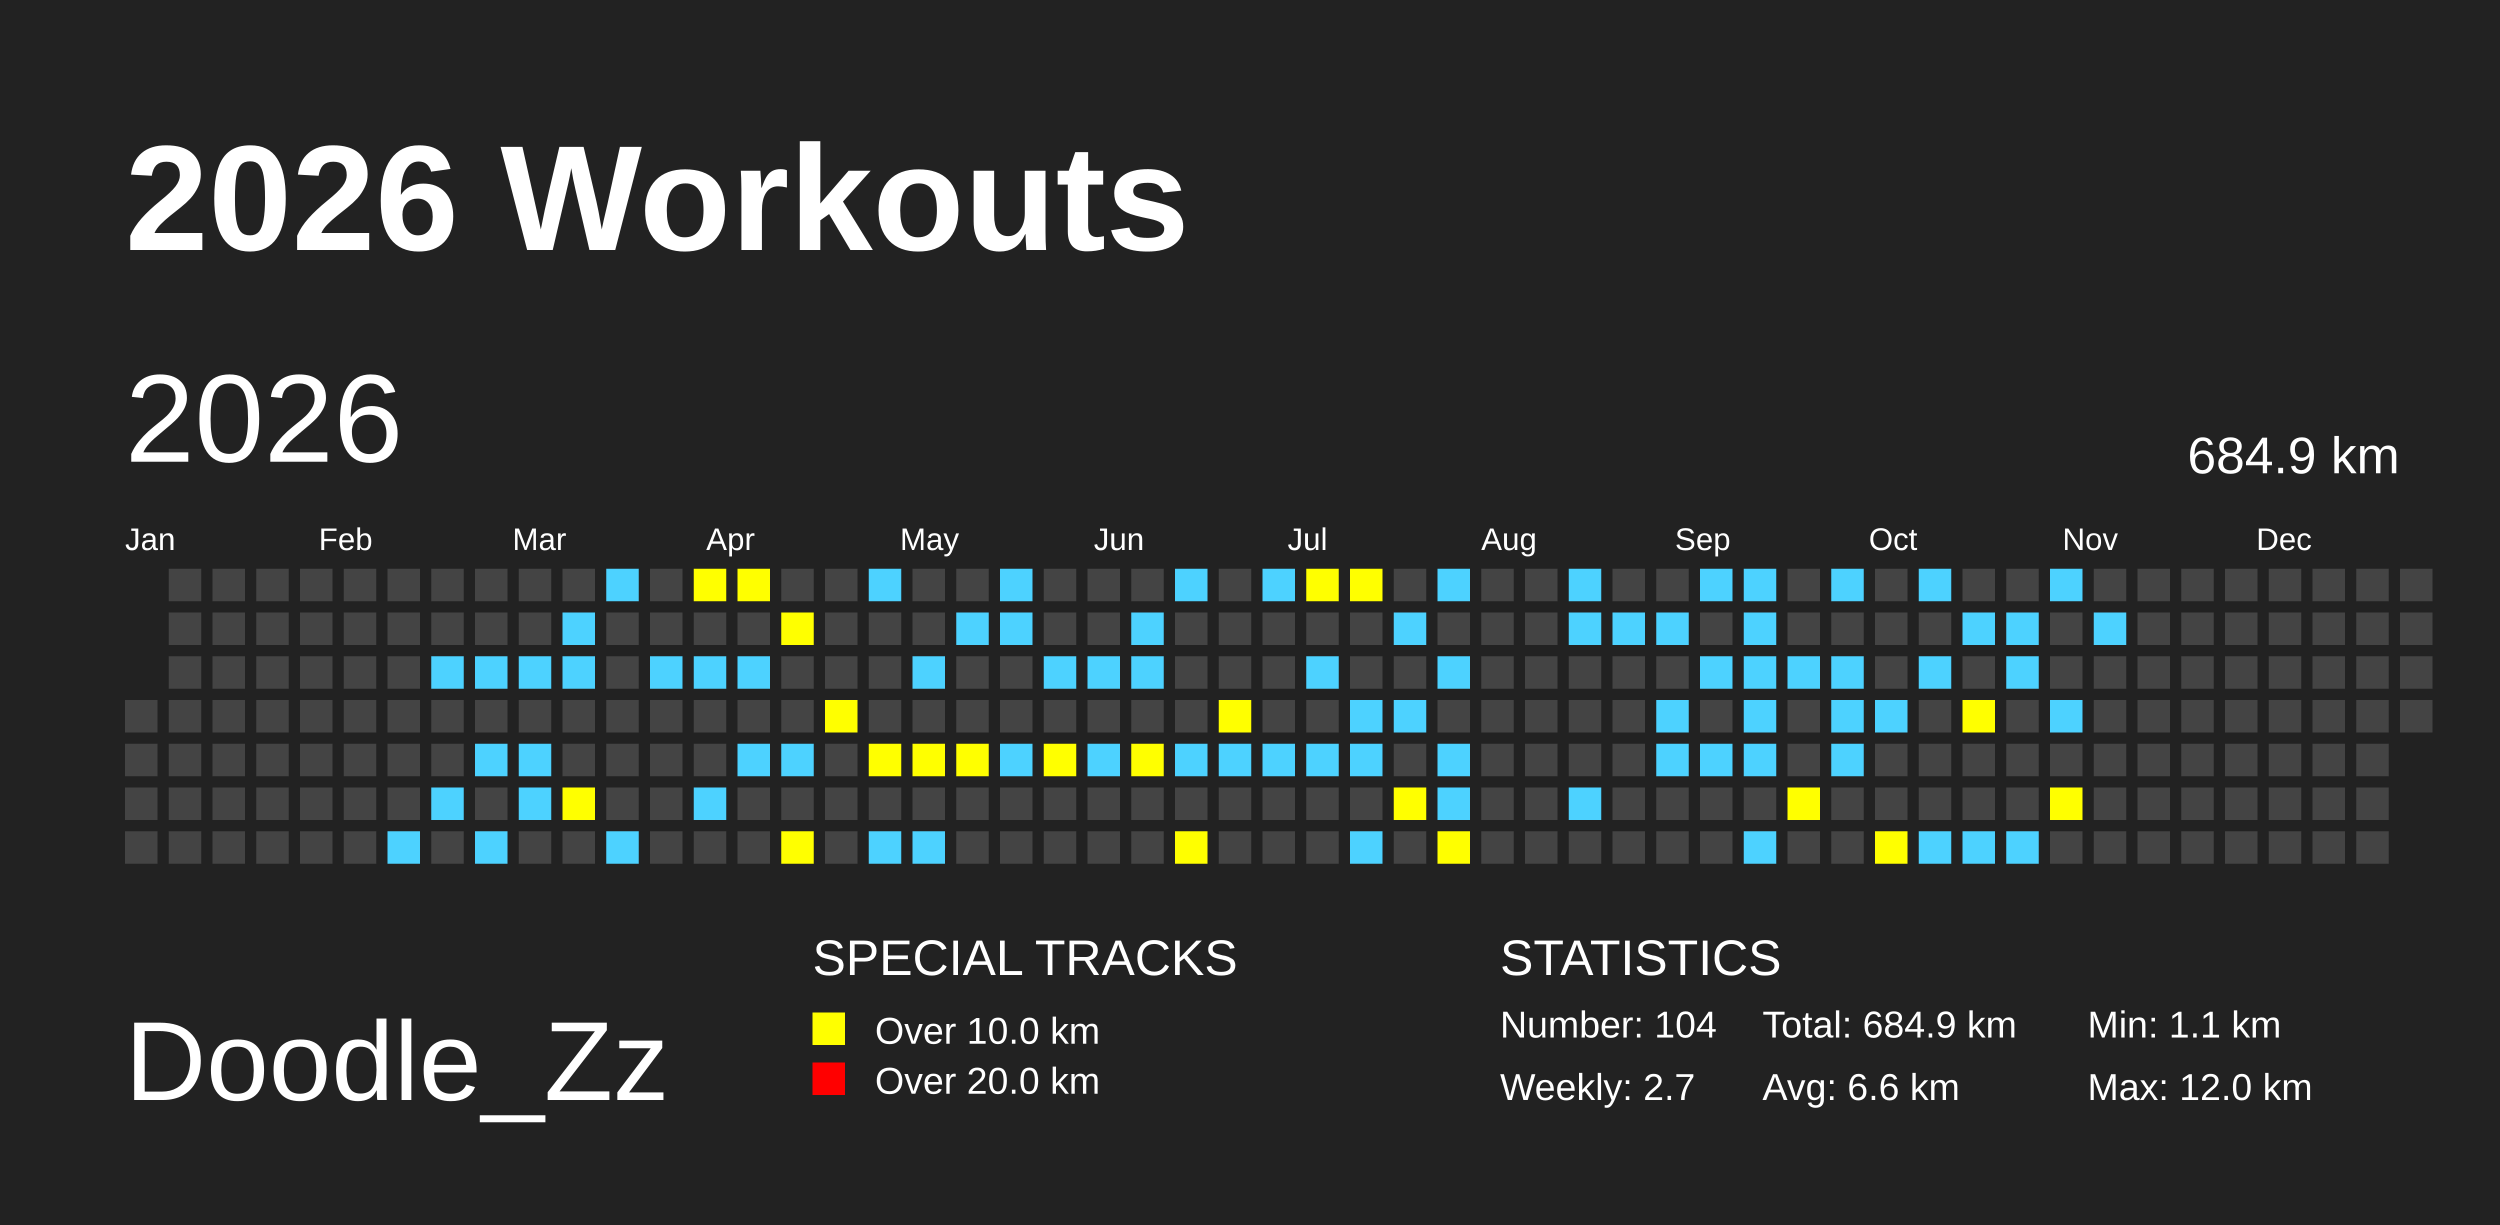
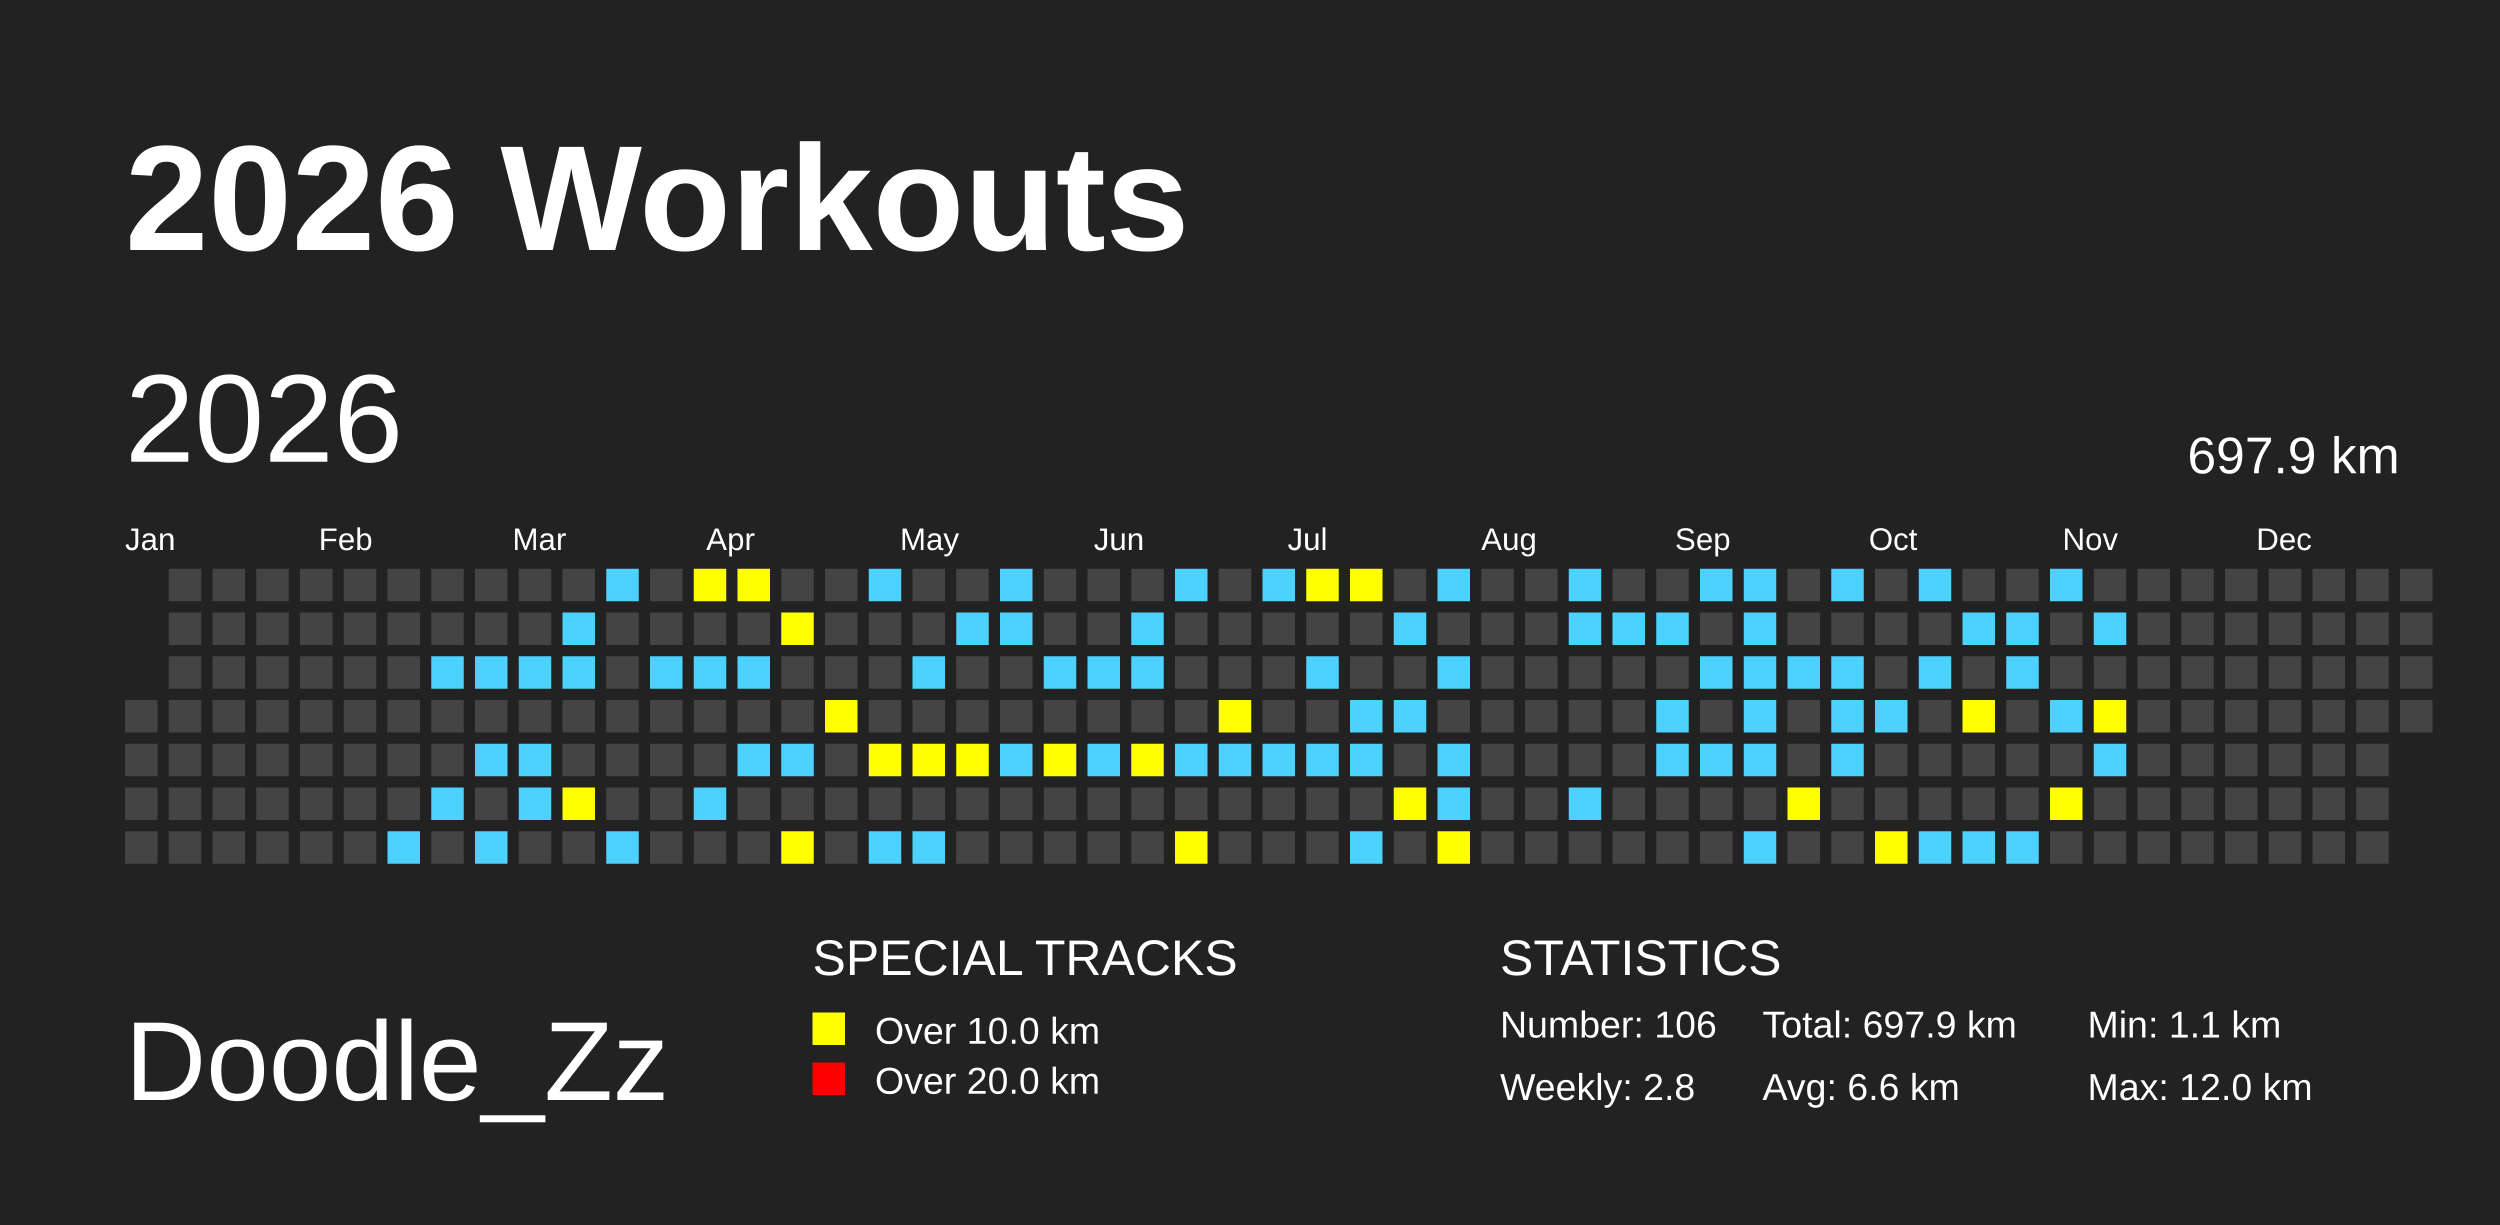
<svg xmlns="http://www.w3.org/2000/svg" baseProfile="full" height="98mm" version="1.1" viewBox="0,0,200,98" width="200mm">
  <defs>
    <pattern height="2" id="indoor-stripe" patternUnits="userSpaceOnUse" width="2">
      <line stroke="white" stroke-opacity="0.45" stroke-width="0.5" x1="0" x2="2" y1="2" y2="0" />
    </pattern>
  </defs>
  <rect fill="#222222" height="98" width="200" x="0" y="0" />
  <text fill="#FFFFFF" style="font-size:12px; font-family:Arial; font-weight:bold;" x="10" y="20">2026 Workouts</text>
  <text fill="#FFFFFF" style="font-size:9px; font-family:Arial" x="10" y="88">Doodle_Zz</text>
  <text fill="#FFFFFF" style="font-size:4px; font-family:Arial" x="65" y="78">SPECIAL TRACKS</text>
  <rect fill="yellow" height="2.6" width="2.6" x="65" y="81" />
  <text fill="#FFFFFF" style="font-size:3px; font-family:Arial" x="70" y="83.5">Over 10.0 km</text>
  <rect fill="red" height="2.6" width="2.6" x="65" y="85" />
  <text fill="#FFFFFF" style="font-size:3px; font-family:Arial" x="70" y="87.5">Over 20.0 km</text>
  <text fill="#FFFFFF" style="font-size:4px; font-family:Arial" x="120" y="78">STATISTICS</text>
-   <text fill="#FFFFFF" style="font-size:3px; font-family:Arial" x="120" y="83">Number: 104</text>
-   <text fill="#FFFFFF" style="font-size:3px; font-family:Arial" x="120" y="88">Weekly: 2.7</text>
-   <text fill="#FFFFFF" style="font-size:3px; font-family:Arial" x="141" y="83">Total: 684.9 km</text>
+   <text fill="#FFFFFF" style="font-size:3px; font-family:Arial" x="120" y="83">Number: 106</text>
+   <text fill="#FFFFFF" style="font-size:3px; font-family:Arial" x="120" y="88">Weekly: 2.8</text>
+   <text fill="#FFFFFF" style="font-size:3px; font-family:Arial" x="141" y="83">Total: 697.9 km</text>
  <text fill="#FFFFFF" style="font-size:3px; font-family:Arial" x="141" y="88">Avg: 6.6 km</text>
  <text fill="#FFFFFF" style="font-size:3px; font-family:Arial" x="167" y="83">Min: 1.1 km</text>
  <text fill="#FFFFFF" style="font-size:3px; font-family:Arial" x="167" y="88">Max: 12.0 km</text>
  <text dominant-baseline="hanging" fill="#FFFFFF" style="font-size:10.0px; font-family:Arial;" x="10" y="30">2026</text>
-   <text dominant-baseline="hanging" fill="#FFFFFF" style="font-size:4.125px; font-family:Arial;" x="175" y="35">684.9 km</text>
+   <text dominant-baseline="hanging" fill="#FFFFFF" style="font-size:4.125px; font-family:Arial;" x="175" y="35">697.9 km</text>
  <text fill="#FFFFFF" style="font-size:2.5px; font-family:Arial" x="10.0" y="44">Jan</text>
  <text fill="#FFFFFF" style="font-size:2.5px; font-family:Arial" x="25.5" y="44">Feb</text>
  <text fill="#FFFFFF" style="font-size:2.5px; font-family:Arial" x="41.0" y="44">Mar</text>
  <text fill="#FFFFFF" style="font-size:2.5px; font-family:Arial" x="56.5" y="44">Apr</text>
  <text fill="#FFFFFF" style="font-size:2.5px; font-family:Arial" x="72.0" y="44">May</text>
  <text fill="#FFFFFF" style="font-size:2.5px; font-family:Arial" x="87.5" y="44">Jun</text>
  <text fill="#FFFFFF" style="font-size:2.5px; font-family:Arial" x="103.0" y="44">Jul</text>
  <text fill="#FFFFFF" style="font-size:2.5px; font-family:Arial" x="118.5" y="44">Aug</text>
  <text fill="#FFFFFF" style="font-size:2.5px; font-family:Arial" x="134.0" y="44">Sep</text>
  <text fill="#FFFFFF" style="font-size:2.5px; font-family:Arial" x="149.5" y="44">Oct</text>
  <text fill="#FFFFFF" style="font-size:2.5px; font-family:Arial" x="165.0" y="44">Nov</text>
  <text fill="#FFFFFF" style="font-size:2.5px; font-family:Arial" x="180.5" y="44">Dec</text>
  <rect fill="#444444" height="2.6" width="2.6" x="10.0" y="56.0" />
  <rect fill="#444444" height="2.6" width="2.6" x="10.0" y="59.5" />
  <rect fill="#444444" height="2.6" width="2.6" x="10.0" y="63.0" />
  <rect fill="#444444" height="2.6" width="2.6" x="10.0" y="66.5" />
  <rect fill="#444444" height="2.6" width="2.6" x="13.5" y="45.5" />
  <rect fill="#444444" height="2.6" width="2.6" x="13.5" y="49.0" />
  <rect fill="#444444" height="2.6" width="2.6" x="13.5" y="52.5" />
  <rect fill="#444444" height="2.6" width="2.6" x="13.5" y="56.0" />
  <rect fill="#444444" height="2.6" width="2.6" x="13.5" y="59.5" />
  <rect fill="#444444" height="2.6" width="2.6" x="13.5" y="63.0" />
  <rect fill="#444444" height="2.6" width="2.6" x="13.5" y="66.5" />
  <rect fill="#444444" height="2.6" width="2.6" x="17.0" y="45.5" />
  <rect fill="#444444" height="2.6" width="2.6" x="17.0" y="49.0" />
  <rect fill="#444444" height="2.6" width="2.6" x="17.0" y="52.5" />
  <rect fill="#444444" height="2.6" width="2.6" x="17.0" y="56.0" />
  <rect fill="#444444" height="2.6" width="2.6" x="17.0" y="59.5" />
  <rect fill="#444444" height="2.6" width="2.6" x="17.0" y="63.0" />
  <rect fill="#444444" height="2.6" width="2.6" x="17.0" y="66.5" />
  <rect fill="#444444" height="2.6" width="2.6" x="20.5" y="45.5" />
  <rect fill="#444444" height="2.6" width="2.6" x="20.5" y="49.0" />
  <rect fill="#444444" height="2.6" width="2.6" x="20.5" y="52.5" />
  <rect fill="#444444" height="2.6" width="2.6" x="20.5" y="56.0" />
  <rect fill="#444444" height="2.6" width="2.6" x="20.5" y="59.5" />
  <rect fill="#444444" height="2.6" width="2.6" x="20.5" y="63.0" />
  <rect fill="#444444" height="2.6" width="2.6" x="20.5" y="66.5" />
  <rect fill="#444444" height="2.6" width="2.6" x="24.0" y="45.5" />
  <rect fill="#444444" height="2.6" width="2.6" x="24.0" y="49.0" />
  <rect fill="#444444" height="2.6" width="2.6" x="24.0" y="52.5" />
  <rect fill="#444444" height="2.6" width="2.6" x="24.0" y="56.0" />
  <rect fill="#444444" height="2.6" width="2.6" x="24.0" y="59.5" />
  <rect fill="#444444" height="2.6" width="2.6" x="24.0" y="63.0" />
  <rect fill="#444444" height="2.6" width="2.6" x="24.0" y="66.5" />
  <rect fill="#444444" height="2.6" width="2.6" x="27.5" y="45.5" />
  <rect fill="#444444" height="2.6" width="2.6" x="27.5" y="49.0" />
  <rect fill="#444444" height="2.6" width="2.6" x="27.5" y="52.5" />
  <rect fill="#444444" height="2.6" width="2.6" x="27.5" y="56.0" />
  <rect fill="#444444" height="2.6" width="2.6" x="27.5" y="59.5" />
  <rect fill="#444444" height="2.6" width="2.6" x="27.5" y="63.0" />
  <rect fill="#444444" height="2.6" width="2.6" x="27.5" y="66.5" />
  <rect fill="#444444" height="2.6" width="2.6" x="31.0" y="45.5" />
  <rect fill="#444444" height="2.6" width="2.6" x="31.0" y="49.0" />
  <rect fill="#444444" height="2.6" width="2.6" x="31.0" y="52.5" />
  <rect fill="#444444" height="2.6" width="2.6" x="31.0" y="56.0" />
  <rect fill="#444444" height="2.6" width="2.6" x="31.0" y="59.5" />
  <rect fill="#444444" height="2.6" width="2.6" x="31.0" y="63.0" />
  <rect fill="#4DD2FF" height="2.6" width="2.6" x="31.0" y="66.5" />
  <rect fill="#444444" height="2.6" width="2.6" x="34.5" y="45.5" />
  <rect fill="#444444" height="2.6" width="2.6" x="34.5" y="49.0" />
  <rect fill="#4DD2FF" height="2.6" width="2.6" x="34.5" y="52.5" />
  <rect fill="#444444" height="2.6" width="2.6" x="34.5" y="56.0" />
  <rect fill="#444444" height="2.6" width="2.6" x="34.5" y="59.5" />
  <rect fill="#4DD2FF" height="2.6" width="2.6" x="34.5" y="63.0" />
  <rect fill="#444444" height="2.6" width="2.6" x="34.5" y="66.5" />
  <rect fill="#444444" height="2.6" width="2.6" x="38.0" y="45.5" />
  <rect fill="#444444" height="2.6" width="2.6" x="38.0" y="49.0" />
  <rect fill="#4DD2FF" height="2.6" width="2.6" x="38.0" y="52.5" />
  <rect fill="#444444" height="2.6" width="2.6" x="38.0" y="56.0" />
  <rect fill="#4DD2FF" height="2.6" width="2.6" x="38.0" y="59.5" />
  <rect fill="#444444" height="2.6" width="2.6" x="38.0" y="63.0" />
  <rect fill="#4DD2FF" height="2.6" width="2.6" x="38.0" y="66.5" />
  <rect fill="#444444" height="2.6" width="2.6" x="41.5" y="45.5" />
  <rect fill="#444444" height="2.6" width="2.6" x="41.5" y="49.0" />
  <rect fill="#4DD2FF" height="2.6" width="2.6" x="41.5" y="52.5" />
  <rect fill="#444444" height="2.6" width="2.6" x="41.5" y="56.0" />
  <rect fill="#4DD2FF" height="2.6" width="2.6" x="41.5" y="59.5" />
  <rect fill="#4DD2FF" height="2.6" width="2.6" x="41.5" y="63.0" />
  <rect fill="#444444" height="2.6" width="2.6" x="41.5" y="66.5" />
  <rect fill="#444444" height="2.6" width="2.6" x="45.0" y="45.5" />
  <rect fill="#4DD2FF" height="2.6" width="2.6" x="45.0" y="49.0" />
  <rect fill="#4DD2FF" height="2.6" width="2.6" x="45.0" y="52.5" />
  <rect fill="#444444" height="2.6" width="2.6" x="45.0" y="56.0" />
  <rect fill="#444444" height="2.6" width="2.6" x="45.0" y="59.5" />
  <rect fill="yellow" height="2.6" width="2.6" x="45.0" y="63.0" />
  <rect fill="#444444" height="2.6" width="2.6" x="45.0" y="66.5" />
  <rect fill="#4DD2FF" height="2.6" width="2.6" x="48.5" y="45.5" />
  <rect fill="#444444" height="2.6" width="2.6" x="48.5" y="49.0" />
  <rect fill="#444444" height="2.6" width="2.6" x="48.5" y="52.5" />
  <rect fill="#444444" height="2.6" width="2.6" x="48.5" y="56.0" />
  <rect fill="#444444" height="2.6" width="2.6" x="48.5" y="59.5" />
  <rect fill="#444444" height="2.6" width="2.6" x="48.5" y="63.0" />
  <rect fill="#4DD2FF" height="2.6" width="2.6" x="48.5" y="66.5" />
  <rect fill="#444444" height="2.6" width="2.6" x="52.0" y="45.5" />
  <rect fill="#444444" height="2.6" width="2.6" x="52.0" y="49.0" />
  <rect fill="#4DD2FF" height="2.6" width="2.6" x="52.0" y="52.5" />
  <rect fill="#444444" height="2.6" width="2.6" x="52.0" y="56.0" />
  <rect fill="#444444" height="2.6" width="2.6" x="52.0" y="59.5" />
  <rect fill="#444444" height="2.6" width="2.6" x="52.0" y="63.0" />
  <rect fill="#444444" height="2.6" width="2.6" x="52.0" y="66.5" />
  <rect fill="yellow" height="2.6" width="2.6" x="55.5" y="45.5" />
  <rect fill="#444444" height="2.6" width="2.6" x="55.5" y="49.0" />
  <rect fill="#4DD2FF" height="2.6" width="2.6" x="55.5" y="52.5" />
  <rect fill="#444444" height="2.6" width="2.6" x="55.5" y="56.0" />
  <rect fill="#444444" height="2.6" width="2.6" x="55.5" y="59.5" />
  <rect fill="#4DD2FF" height="2.6" width="2.6" x="55.5" y="63.0" />
  <rect fill="#444444" height="2.6" width="2.6" x="55.5" y="66.5" />
  <rect fill="yellow" height="2.6" width="2.6" x="59.0" y="45.5" />
  <rect fill="#444444" height="2.6" width="2.6" x="59.0" y="49.0" />
  <rect fill="#4DD2FF" height="2.6" width="2.6" x="59.0" y="52.5" />
  <rect fill="#444444" height="2.6" width="2.6" x="59.0" y="56.0" />
  <rect fill="#4DD2FF" height="2.6" width="2.6" x="59.0" y="59.5" />
  <rect fill="#444444" height="2.6" width="2.6" x="59.0" y="63.0" />
  <rect fill="#444444" height="2.6" width="2.6" x="59.0" y="66.5" />
  <rect fill="#444444" height="2.6" width="2.6" x="62.5" y="45.5" />
  <rect fill="yellow" height="2.6" width="2.6" x="62.5" y="49.0" />
  <rect fill="#444444" height="2.6" width="2.6" x="62.5" y="52.5" />
  <rect fill="#444444" height="2.6" width="2.6" x="62.5" y="56.0" />
  <rect fill="#4DD2FF" height="2.6" width="2.6" x="62.5" y="59.5" />
  <rect fill="#444444" height="2.6" width="2.6" x="62.5" y="63.0" />
  <rect fill="yellow" height="2.6" width="2.6" x="62.5" y="66.5" />
  <rect fill="#444444" height="2.6" width="2.6" x="66.0" y="45.5" />
  <rect fill="#444444" height="2.6" width="2.6" x="66.0" y="49.0" />
  <rect fill="#444444" height="2.6" width="2.6" x="66.0" y="52.5" />
  <rect fill="yellow" height="2.6" width="2.6" x="66.0" y="56.0" />
  <rect fill="#444444" height="2.6" width="2.6" x="66.0" y="59.5" />
  <rect fill="#444444" height="2.6" width="2.6" x="66.0" y="63.0" />
  <rect fill="#444444" height="2.6" width="2.6" x="66.0" y="66.5" />
  <rect fill="#4DD2FF" height="2.6" width="2.6" x="69.5" y="45.5" />
  <rect fill="#444444" height="2.6" width="2.6" x="69.5" y="49.0" />
  <rect fill="#444444" height="2.6" width="2.6" x="69.5" y="52.5" />
  <rect fill="#444444" height="2.6" width="2.6" x="69.5" y="56.0" />
  <rect fill="yellow" height="2.6" width="2.6" x="69.5" y="59.5" />
  <rect fill="#444444" height="2.6" width="2.6" x="69.5" y="63.0" />
  <rect fill="#4DD2FF" height="2.6" width="2.6" x="69.5" y="66.5" />
  <rect fill="#444444" height="2.6" width="2.6" x="73.0" y="45.5" />
  <rect fill="#444444" height="2.6" width="2.6" x="73.0" y="49.0" />
  <rect fill="#4DD2FF" height="2.6" width="2.6" x="73.0" y="52.5" />
  <rect fill="#444444" height="2.6" width="2.6" x="73.0" y="56.0" />
  <rect fill="yellow" height="2.6" width="2.6" x="73.0" y="59.5" />
  <rect fill="#444444" height="2.6" width="2.6" x="73.0" y="63.0" />
  <rect fill="#4DD2FF" height="2.6" width="2.6" x="73.0" y="66.5" />
  <rect fill="#444444" height="2.6" width="2.6" x="76.5" y="45.5" />
  <rect fill="#4DD2FF" height="2.6" width="2.6" x="76.5" y="49.0" />
  <rect fill="#444444" height="2.6" width="2.6" x="76.5" y="52.5" />
  <rect fill="#444444" height="2.6" width="2.6" x="76.5" y="56.0" />
  <rect fill="yellow" height="2.6" width="2.6" x="76.5" y="59.5" />
  <rect fill="#444444" height="2.6" width="2.6" x="76.5" y="63.0" />
  <rect fill="#444444" height="2.6" width="2.6" x="76.5" y="66.5" />
  <rect fill="#4DD2FF" height="2.6" width="2.6" x="80.0" y="45.5" />
  <rect fill="#4DD2FF" height="2.6" width="2.6" x="80.0" y="49.0" />
  <rect fill="#444444" height="2.6" width="2.6" x="80.0" y="52.5" />
  <rect fill="#444444" height="2.6" width="2.6" x="80.0" y="56.0" />
  <rect fill="#4DD2FF" height="2.6" width="2.6" x="80.0" y="59.5" />
  <rect fill="#444444" height="2.6" width="2.6" x="80.0" y="63.0" />
  <rect fill="#444444" height="2.6" width="2.6" x="80.0" y="66.5" />
  <rect fill="#444444" height="2.6" width="2.6" x="83.5" y="45.5" />
  <rect fill="#444444" height="2.6" width="2.6" x="83.5" y="49.0" />
  <rect fill="#4DD2FF" height="2.6" width="2.6" x="83.5" y="52.5" />
  <rect fill="#444444" height="2.6" width="2.6" x="83.5" y="56.0" />
  <rect fill="yellow" height="2.6" width="2.6" x="83.5" y="59.5" />
  <rect fill="#444444" height="2.6" width="2.6" x="83.5" y="63.0" />
  <rect fill="#444444" height="2.6" width="2.6" x="83.5" y="66.5" />
  <rect fill="#444444" height="2.6" width="2.6" x="87.0" y="45.5" />
  <rect fill="#444444" height="2.6" width="2.6" x="87.0" y="49.0" />
  <rect fill="#4DD2FF" height="2.6" width="2.6" x="87.0" y="52.5" />
  <rect fill="#444444" height="2.6" width="2.6" x="87.0" y="56.0" />
  <rect fill="#4DD2FF" height="2.6" width="2.6" x="87.0" y="59.5" />
  <rect fill="#444444" height="2.6" width="2.6" x="87.0" y="63.0" />
  <rect fill="#444444" height="2.6" width="2.6" x="87.0" y="66.5" />
  <rect fill="#444444" height="2.6" width="2.6" x="90.5" y="45.5" />
  <rect fill="#4DD2FF" height="2.6" width="2.6" x="90.5" y="49.0" />
  <rect fill="#4DD2FF" height="2.6" width="2.6" x="90.5" y="52.5" />
  <rect fill="#444444" height="2.6" width="2.6" x="90.5" y="56.0" />
  <rect fill="yellow" height="2.6" width="2.6" x="90.5" y="59.5" />
  <rect fill="#444444" height="2.6" width="2.6" x="90.5" y="63.0" />
  <rect fill="#444444" height="2.6" width="2.6" x="90.5" y="66.5" />
  <rect fill="#4DD2FF" height="2.6" width="2.6" x="94.0" y="45.5" />
  <rect fill="#444444" height="2.6" width="2.6" x="94.0" y="49.0" />
  <rect fill="#444444" height="2.6" width="2.6" x="94.0" y="52.5" />
  <rect fill="#444444" height="2.6" width="2.6" x="94.0" y="56.0" />
  <rect fill="#4DD2FF" height="2.6" width="2.6" x="94.0" y="59.5" />
  <rect fill="#444444" height="2.6" width="2.6" x="94.0" y="63.0" />
  <rect fill="yellow" height="2.6" width="2.6" x="94.0" y="66.5" />
  <rect fill="#444444" height="2.6" width="2.6" x="97.5" y="45.5" />
  <rect fill="#444444" height="2.6" width="2.6" x="97.5" y="49.0" />
  <rect fill="#444444" height="2.6" width="2.6" x="97.5" y="52.5" />
  <rect fill="yellow" height="2.6" width="2.6" x="97.5" y="56.0" />
  <rect fill="#4DD2FF" height="2.6" width="2.6" x="97.5" y="59.5" />
  <rect fill="#444444" height="2.6" width="2.6" x="97.5" y="63.0" />
  <rect fill="#444444" height="2.6" width="2.6" x="97.5" y="66.5" />
  <rect fill="#4DD2FF" height="2.6" width="2.6" x="101.0" y="45.5" />
  <rect fill="#444444" height="2.6" width="2.6" x="101.0" y="49.0" />
  <rect fill="#444444" height="2.6" width="2.6" x="101.0" y="52.5" />
  <rect fill="#444444" height="2.6" width="2.6" x="101.0" y="56.0" />
  <rect fill="#4DD2FF" height="2.6" width="2.6" x="101.0" y="59.5" />
  <rect fill="#444444" height="2.6" width="2.6" x="101.0" y="63.0" />
  <rect fill="#444444" height="2.6" width="2.6" x="101.0" y="66.5" />
  <rect fill="yellow" height="2.6" width="2.6" x="104.5" y="45.5" />
  <rect fill="#444444" height="2.6" width="2.6" x="104.5" y="49.0" />
  <rect fill="#4DD2FF" height="2.6" width="2.6" x="104.5" y="52.5" />
  <rect fill="#444444" height="2.6" width="2.6" x="104.5" y="56.0" />
  <rect fill="#4DD2FF" height="2.6" width="2.6" x="104.5" y="59.5" />
  <rect fill="#444444" height="2.6" width="2.6" x="104.5" y="63.0" />
  <rect fill="#444444" height="2.6" width="2.6" x="104.5" y="66.5" />
  <rect fill="yellow" height="2.6" width="2.6" x="108.0" y="45.5" />
  <rect fill="#444444" height="2.6" width="2.6" x="108.0" y="49.0" />
  <rect fill="#444444" height="2.6" width="2.6" x="108.0" y="52.5" />
  <rect fill="#4DD2FF" height="2.6" width="2.6" x="108.0" y="56.0" />
  <rect fill="#4DD2FF" height="2.6" width="2.6" x="108.0" y="59.5" />
  <rect fill="#444444" height="2.6" width="2.6" x="108.0" y="63.0" />
  <rect fill="#4DD2FF" height="2.6" width="2.6" x="108.0" y="66.5" />
  <rect fill="#444444" height="2.6" width="2.6" x="111.5" y="45.5" />
  <rect fill="#4DD2FF" height="2.6" width="2.6" x="111.5" y="49.0" />
  <rect fill="#444444" height="2.6" width="2.6" x="111.5" y="52.5" />
  <rect fill="#4DD2FF" height="2.6" width="2.6" x="111.5" y="56.0" />
  <rect fill="#444444" height="2.6" width="2.6" x="111.5" y="59.5" />
  <rect fill="yellow" height="2.6" width="2.6" x="111.5" y="63.0" />
  <rect fill="#444444" height="2.6" width="2.6" x="111.5" y="66.5" />
  <rect fill="#4DD2FF" height="2.6" width="2.6" x="115.0" y="45.5" />
  <rect fill="#444444" height="2.6" width="2.6" x="115.0" y="49.0" />
  <rect fill="#4DD2FF" height="2.6" width="2.6" x="115.0" y="52.5" />
  <rect fill="#444444" height="2.6" width="2.6" x="115.0" y="56.0" />
  <rect fill="#4DD2FF" height="2.6" width="2.6" x="115.0" y="59.5" />
  <rect fill="#4DD2FF" height="2.6" width="2.6" x="115.0" y="63.0" />
  <rect fill="yellow" height="2.6" width="2.6" x="115.0" y="66.5" />
  <rect fill="#444444" height="2.6" width="2.6" x="118.5" y="45.5" />
  <rect fill="#444444" height="2.6" width="2.6" x="118.5" y="49.0" />
  <rect fill="#444444" height="2.6" width="2.6" x="118.5" y="52.5" />
  <rect fill="#444444" height="2.6" width="2.6" x="118.5" y="56.0" />
  <rect fill="#444444" height="2.6" width="2.6" x="118.5" y="59.5" />
  <rect fill="#444444" height="2.6" width="2.6" x="118.5" y="63.0" />
  <rect fill="#444444" height="2.6" width="2.6" x="118.5" y="66.5" />
  <rect fill="#444444" height="2.6" width="2.6" x="122.0" y="45.5" />
  <rect fill="#444444" height="2.6" width="2.6" x="122.0" y="49.0" />
  <rect fill="#444444" height="2.6" width="2.6" x="122.0" y="52.5" />
  <rect fill="#444444" height="2.6" width="2.6" x="122.0" y="56.0" />
  <rect fill="#444444" height="2.6" width="2.6" x="122.0" y="59.5" />
  <rect fill="#444444" height="2.6" width="2.6" x="122.0" y="63.0" />
  <rect fill="#444444" height="2.6" width="2.6" x="122.0" y="66.5" />
  <rect fill="#4DD2FF" height="2.6" width="2.6" x="125.5" y="45.5" />
  <rect fill="#4DD2FF" height="2.6" width="2.6" x="125.5" y="49.0" />
  <rect fill="#444444" height="2.6" width="2.6" x="125.5" y="52.5" />
  <rect fill="#444444" height="2.6" width="2.6" x="125.5" y="56.0" />
  <rect fill="#444444" height="2.6" width="2.6" x="125.5" y="59.5" />
  <rect fill="#4DD2FF" height="2.6" width="2.6" x="125.5" y="63.0" />
  <rect fill="#444444" height="2.6" width="2.6" x="125.5" y="66.5" />
  <rect fill="#444444" height="2.6" width="2.6" x="129.0" y="45.5" />
  <rect fill="#4DD2FF" height="2.6" width="2.6" x="129.0" y="49.0" />
  <rect fill="#444444" height="2.6" width="2.6" x="129.0" y="52.5" />
  <rect fill="#444444" height="2.6" width="2.6" x="129.0" y="56.0" />
  <rect fill="#444444" height="2.6" width="2.6" x="129.0" y="59.5" />
  <rect fill="#444444" height="2.6" width="2.6" x="129.0" y="63.0" />
  <rect fill="#444444" height="2.6" width="2.6" x="129.0" y="66.5" />
  <rect fill="#444444" height="2.6" width="2.6" x="132.5" y="45.5" />
  <rect fill="#4DD2FF" height="2.6" width="2.6" x="132.5" y="49.0" />
  <rect fill="#444444" height="2.6" width="2.6" x="132.5" y="52.5" />
  <rect fill="#4DD2FF" height="2.6" width="2.6" x="132.5" y="56.0" />
  <rect fill="#4DD2FF" height="2.6" width="2.6" x="132.5" y="59.5" />
  <rect fill="#444444" height="2.6" width="2.6" x="132.5" y="63.0" />
  <rect fill="#444444" height="2.6" width="2.6" x="132.5" y="66.5" />
  <rect fill="#4DD2FF" height="2.6" width="2.6" x="136.0" y="45.5" />
  <rect fill="#444444" height="2.6" width="2.6" x="136.0" y="49.0" />
  <rect fill="#4DD2FF" height="2.6" width="2.6" x="136.0" y="52.5" />
  <rect fill="#444444" height="2.6" width="2.6" x="136.0" y="56.0" />
  <rect fill="#4DD2FF" height="2.6" width="2.6" x="136.0" y="59.5" />
  <rect fill="#444444" height="2.6" width="2.6" x="136.0" y="63.0" />
  <rect fill="#444444" height="2.6" width="2.6" x="136.0" y="66.5" />
  <rect fill="#4DD2FF" height="2.6" width="2.6" x="139.5" y="45.5" />
  <rect fill="#4DD2FF" height="2.6" width="2.6" x="139.5" y="49.0" />
  <rect fill="#4DD2FF" height="2.6" width="2.6" x="139.5" y="52.5" />
  <rect fill="#4DD2FF" height="2.6" width="2.6" x="139.5" y="56.0" />
  <rect fill="#4DD2FF" height="2.6" width="2.6" x="139.5" y="59.5" />
  <rect fill="#444444" height="2.6" width="2.6" x="139.5" y="63.0" />
  <rect fill="#4DD2FF" height="2.6" width="2.6" x="139.5" y="66.5" />
  <rect fill="#444444" height="2.6" width="2.6" x="143.0" y="45.5" />
  <rect fill="#444444" height="2.6" width="2.6" x="143.0" y="49.0" />
  <rect fill="#4DD2FF" height="2.6" width="2.6" x="143.0" y="52.5" />
  <rect fill="#444444" height="2.6" width="2.6" x="143.0" y="56.0" />
  <rect fill="#444444" height="2.6" width="2.6" x="143.0" y="59.5" />
  <rect fill="yellow" height="2.6" width="2.6" x="143.0" y="63.0" />
  <rect fill="#444444" height="2.6" width="2.6" x="143.0" y="66.5" />
  <rect fill="#4DD2FF" height="2.6" width="2.6" x="146.5" y="45.5" />
  <rect fill="#444444" height="2.6" width="2.6" x="146.5" y="49.0" />
  <rect fill="#4DD2FF" height="2.6" width="2.6" x="146.5" y="52.5" />
  <rect fill="#4DD2FF" height="2.6" width="2.6" x="146.5" y="56.0" />
  <rect fill="#4DD2FF" height="2.6" width="2.6" x="146.5" y="59.5" />
  <rect fill="#444444" height="2.6" width="2.6" x="146.5" y="63.0" />
  <rect fill="#444444" height="2.6" width="2.6" x="146.5" y="66.5" />
  <rect fill="#444444" height="2.6" width="2.6" x="150.0" y="45.5" />
  <rect fill="#444444" height="2.6" width="2.6" x="150.0" y="49.0" />
  <rect fill="#444444" height="2.6" width="2.6" x="150.0" y="52.5" />
  <rect fill="#4DD2FF" height="2.6" width="2.6" x="150.0" y="56.0" />
  <rect fill="#444444" height="2.6" width="2.6" x="150.0" y="59.5" />
  <rect fill="#444444" height="2.6" width="2.6" x="150.0" y="63.0" />
  <rect fill="yellow" height="2.6" width="2.6" x="150.0" y="66.5" />
  <rect fill="#4DD2FF" height="2.6" width="2.6" x="153.5" y="45.5" />
  <rect fill="#444444" height="2.6" width="2.6" x="153.5" y="49.0" />
  <rect fill="#4DD2FF" height="2.6" width="2.6" x="153.5" y="52.5" />
  <rect fill="#444444" height="2.6" width="2.6" x="153.5" y="56.0" />
  <rect fill="#444444" height="2.6" width="2.6" x="153.5" y="59.5" />
  <rect fill="#444444" height="2.6" width="2.6" x="153.5" y="63.0" />
  <rect fill="#4DD2FF" height="2.6" width="2.6" x="153.5" y="66.5" />
  <rect fill="#444444" height="2.6" width="2.6" x="157.0" y="45.5" />
  <rect fill="#4DD2FF" height="2.6" width="2.6" x="157.0" y="49.0" />
  <rect fill="#444444" height="2.6" width="2.6" x="157.0" y="52.5" />
  <rect fill="yellow" height="2.6" width="2.6" x="157.0" y="56.0" />
  <rect fill="#444444" height="2.6" width="2.6" x="157.0" y="59.5" />
  <rect fill="#444444" height="2.6" width="2.6" x="157.0" y="63.0" />
  <rect fill="#4DD2FF" height="2.6" width="2.6" x="157.0" y="66.5" />
  <rect fill="#444444" height="2.6" width="2.6" x="160.5" y="45.5" />
  <rect fill="#4DD2FF" height="2.6" width="2.6" x="160.5" y="49.0" />
  <rect fill="#4DD2FF" height="2.6" width="2.6" x="160.5" y="52.5" />
  <rect fill="#444444" height="2.6" width="2.6" x="160.5" y="56.0" />
  <rect fill="#444444" height="2.6" width="2.6" x="160.5" y="59.5" />
  <rect fill="#444444" height="2.6" width="2.6" x="160.5" y="63.0" />
  <rect fill="#4DD2FF" height="2.6" width="2.6" x="160.5" y="66.5" />
  <rect fill="#4DD2FF" height="2.6" width="2.6" x="164.0" y="45.5" />
  <rect fill="#444444" height="2.6" width="2.6" x="164.0" y="49.0" />
  <rect fill="#444444" height="2.6" width="2.6" x="164.0" y="52.5" />
  <rect fill="#4DD2FF" height="2.6" width="2.6" x="164.0" y="56.0" />
  <rect fill="#444444" height="2.6" width="2.6" x="164.0" y="59.5" />
  <rect fill="yellow" height="2.6" width="2.6" x="164.0" y="63.0" />
  <rect fill="#444444" height="2.6" width="2.6" x="164.0" y="66.5" />
  <rect fill="#444444" height="2.6" width="2.6" x="167.5" y="45.5" />
  <rect fill="#4DD2FF" height="2.6" width="2.6" x="167.5" y="49.0" />
  <rect fill="#444444" height="2.6" width="2.6" x="167.5" y="52.5" />
-   <rect fill="#444444" height="2.6" width="2.6" x="167.5" y="56.0" />
-   <rect fill="#444444" height="2.6" width="2.6" x="167.5" y="59.5" />
+   <rect fill="yellow" height="2.6" width="2.6" x="167.5" y="56.0" />
+   <rect fill="#4DD2FF" height="2.6" width="2.6" x="167.5" y="59.5" />
  <rect fill="#444444" height="2.6" width="2.6" x="167.5" y="63.0" />
  <rect fill="#444444" height="2.6" width="2.6" x="167.5" y="66.5" />
  <rect fill="#444444" height="2.6" width="2.6" x="171.0" y="45.5" />
  <rect fill="#444444" height="2.6" width="2.6" x="171.0" y="49.0" />
  <rect fill="#444444" height="2.6" width="2.6" x="171.0" y="52.5" />
  <rect fill="#444444" height="2.6" width="2.6" x="171.0" y="56.0" />
  <rect fill="#444444" height="2.6" width="2.6" x="171.0" y="59.5" />
  <rect fill="#444444" height="2.6" width="2.6" x="171.0" y="63.0" />
  <rect fill="#444444" height="2.6" width="2.6" x="171.0" y="66.5" />
  <rect fill="#444444" height="2.6" width="2.6" x="174.5" y="45.5" />
  <rect fill="#444444" height="2.6" width="2.6" x="174.5" y="49.0" />
  <rect fill="#444444" height="2.6" width="2.6" x="174.5" y="52.5" />
  <rect fill="#444444" height="2.6" width="2.6" x="174.5" y="56.0" />
  <rect fill="#444444" height="2.6" width="2.6" x="174.5" y="59.5" />
  <rect fill="#444444" height="2.6" width="2.6" x="174.5" y="63.0" />
  <rect fill="#444444" height="2.6" width="2.6" x="174.5" y="66.5" />
  <rect fill="#444444" height="2.6" width="2.6" x="178.0" y="45.5" />
  <rect fill="#444444" height="2.6" width="2.6" x="178.0" y="49.0" />
  <rect fill="#444444" height="2.6" width="2.6" x="178.0" y="52.5" />
  <rect fill="#444444" height="2.6" width="2.6" x="178.0" y="56.0" />
  <rect fill="#444444" height="2.6" width="2.6" x="178.0" y="59.5" />
  <rect fill="#444444" height="2.6" width="2.6" x="178.0" y="63.0" />
  <rect fill="#444444" height="2.6" width="2.6" x="178.0" y="66.5" />
  <rect fill="#444444" height="2.6" width="2.6" x="181.5" y="45.5" />
  <rect fill="#444444" height="2.6" width="2.6" x="181.5" y="49.0" />
  <rect fill="#444444" height="2.6" width="2.6" x="181.5" y="52.5" />
  <rect fill="#444444" height="2.6" width="2.6" x="181.5" y="56.0" />
  <rect fill="#444444" height="2.6" width="2.6" x="181.5" y="59.5" />
  <rect fill="#444444" height="2.6" width="2.6" x="181.5" y="63.0" />
  <rect fill="#444444" height="2.6" width="2.6" x="181.5" y="66.5" />
  <rect fill="#444444" height="2.6" width="2.6" x="185.0" y="45.5" />
  <rect fill="#444444" height="2.6" width="2.6" x="185.0" y="49.0" />
  <rect fill="#444444" height="2.6" width="2.6" x="185.0" y="52.5" />
  <rect fill="#444444" height="2.6" width="2.6" x="185.0" y="56.0" />
  <rect fill="#444444" height="2.6" width="2.6" x="185.0" y="59.5" />
  <rect fill="#444444" height="2.6" width="2.6" x="185.0" y="63.0" />
  <rect fill="#444444" height="2.6" width="2.6" x="185.0" y="66.5" />
  <rect fill="#444444" height="2.6" width="2.6" x="188.5" y="45.5" />
  <rect fill="#444444" height="2.6" width="2.6" x="188.5" y="49.0" />
  <rect fill="#444444" height="2.6" width="2.6" x="188.5" y="52.5" />
  <rect fill="#444444" height="2.6" width="2.6" x="188.5" y="56.0" />
  <rect fill="#444444" height="2.6" width="2.6" x="188.5" y="59.5" />
  <rect fill="#444444" height="2.6" width="2.6" x="188.5" y="63.0" />
  <rect fill="#444444" height="2.6" width="2.6" x="188.5" y="66.5" />
  <rect fill="#444444" height="2.6" width="2.6" x="192.0" y="45.5" />
  <rect fill="#444444" height="2.6" width="2.6" x="192.0" y="49.0" />
  <rect fill="#444444" height="2.6" width="2.6" x="192.0" y="52.5" />
  <rect fill="#444444" height="2.6" width="2.6" x="192.0" y="56.0" />
</svg>
